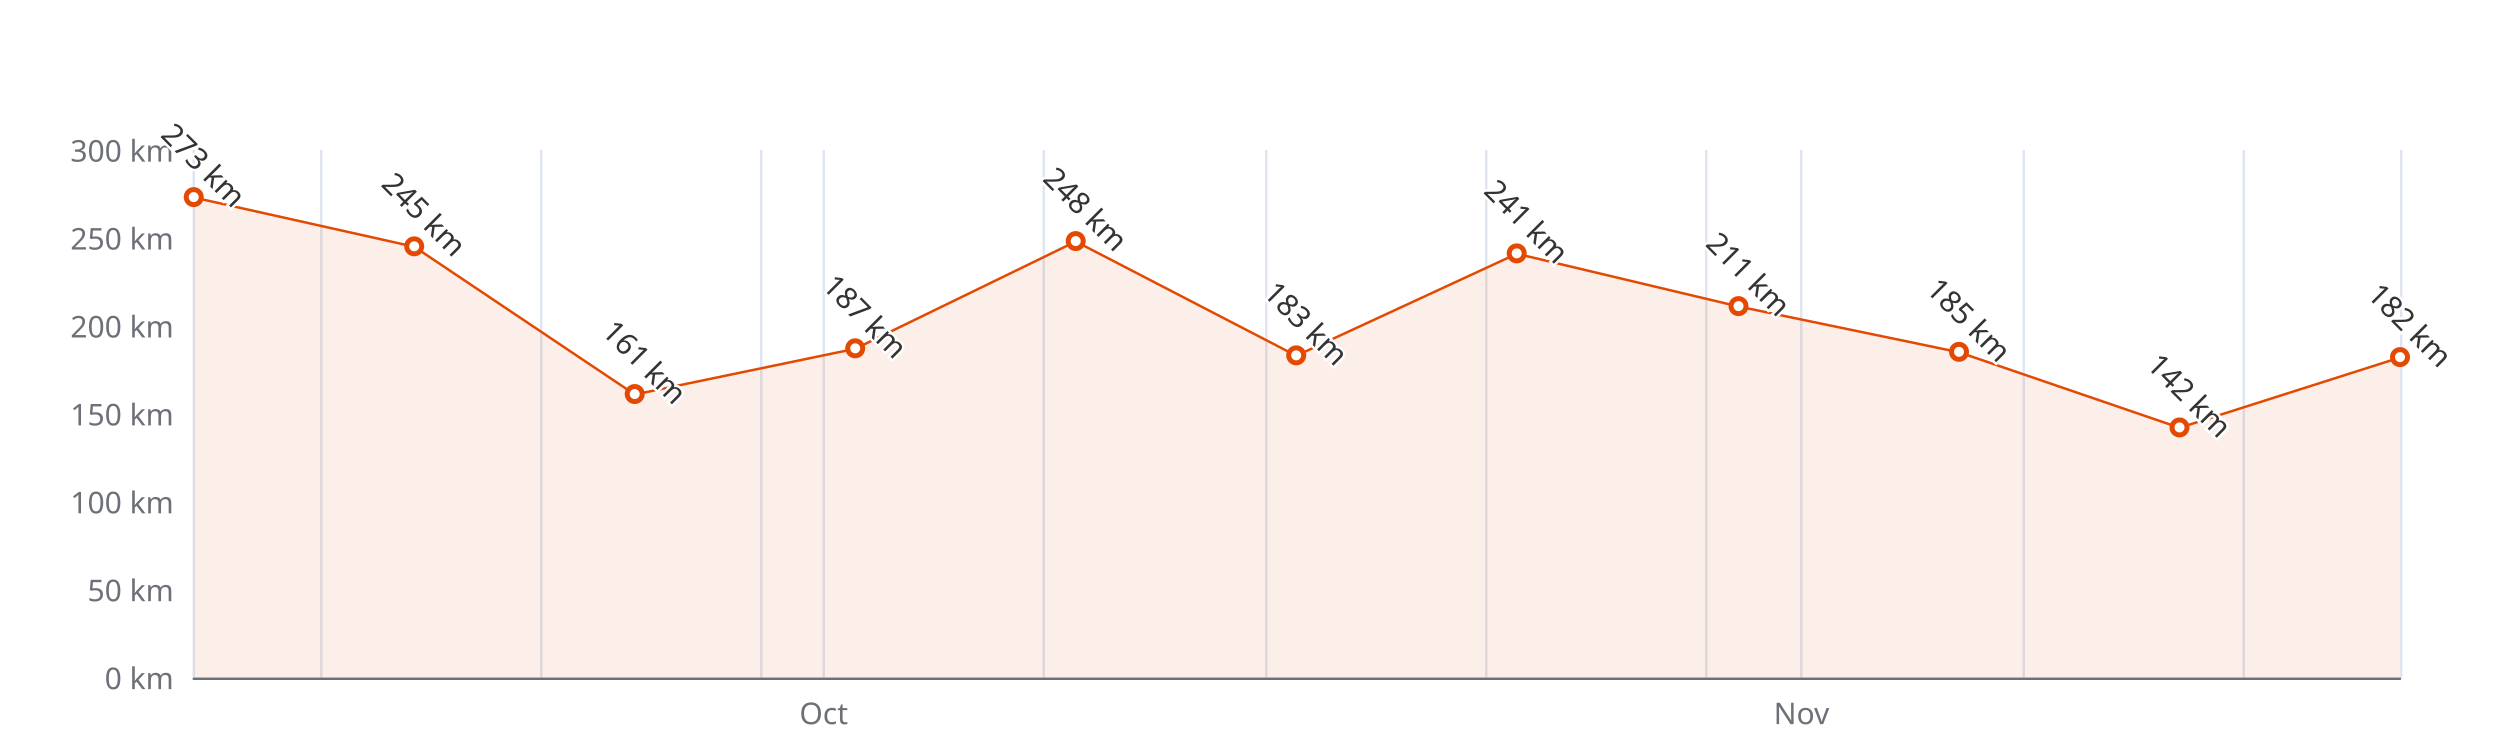
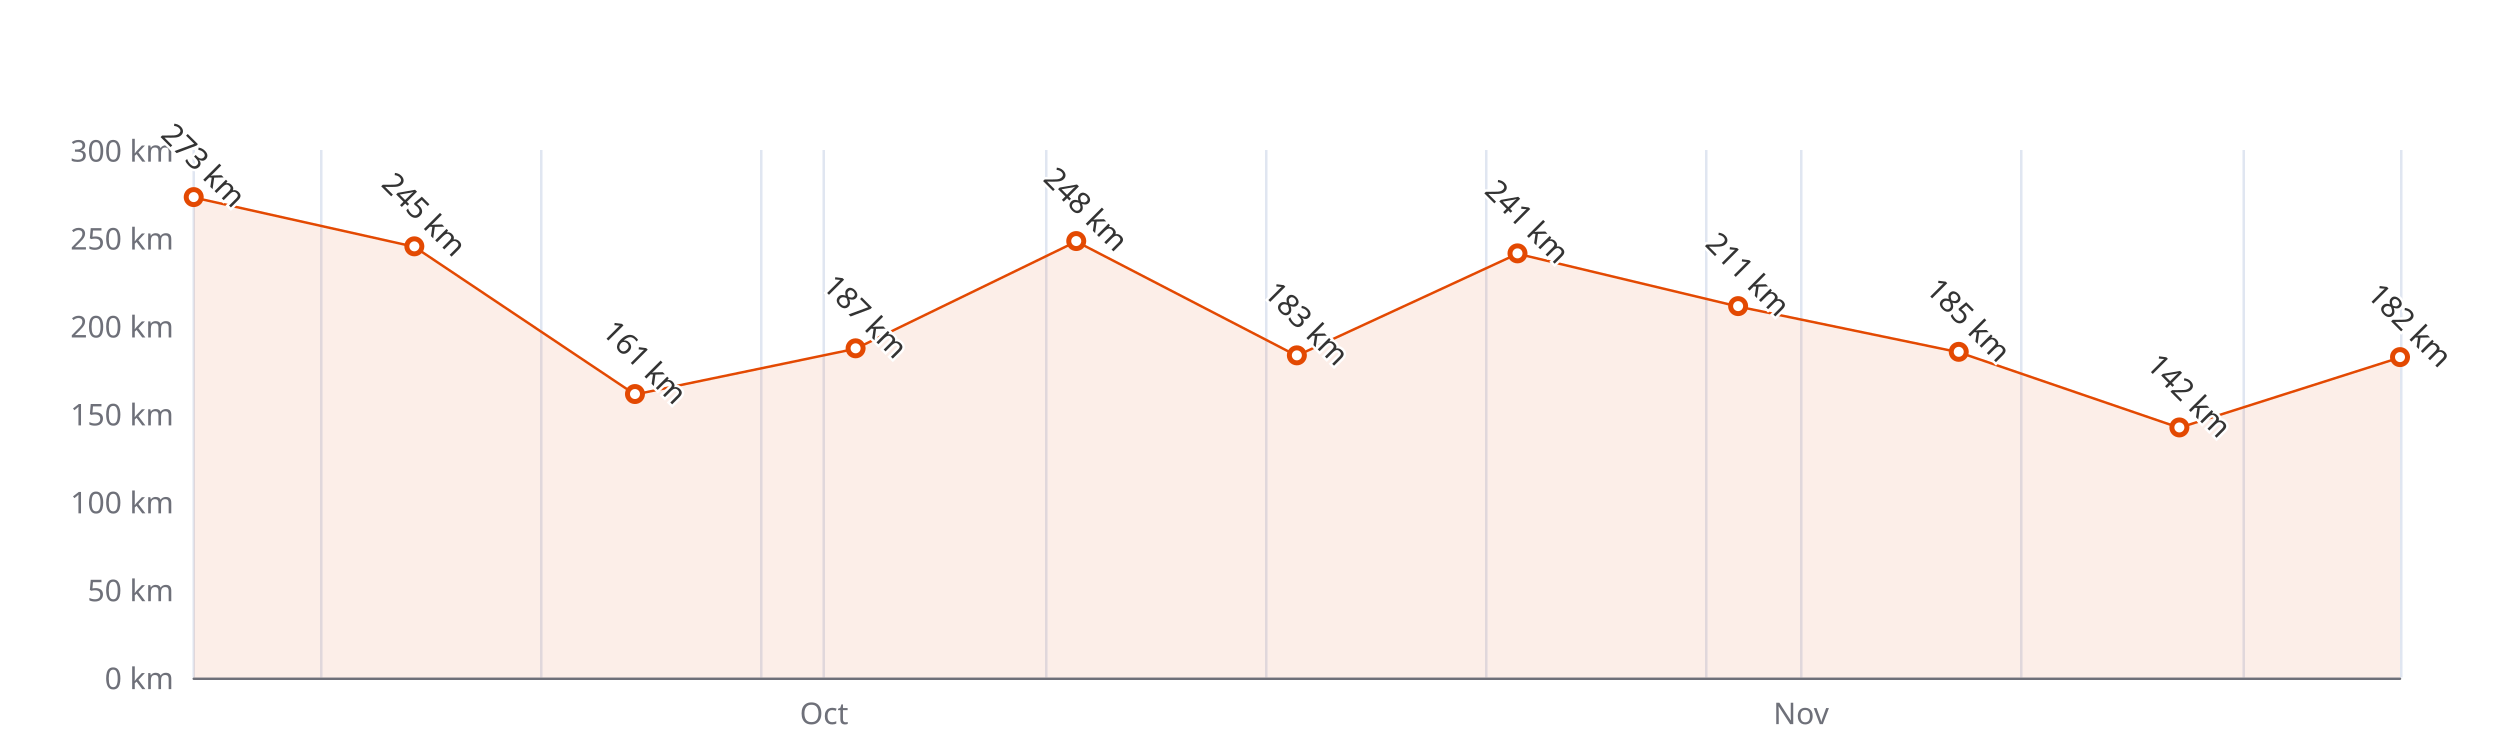
<svg xmlns="http://www.w3.org/2000/svg" width="1000" height="300" version="1.1" baseProfile="full" viewBox="0 0 1000 300">
  <rect width="1000" height="300" x="0" y="0" id="0" fill="#ffffff" />
  <path d="M77.5 60L77.5 271" fill="none" stroke="#E0E6F1" />
  <path d="M128.5 60L128.5 271" fill="none" stroke="#E0E6F1" />
  <path d="M216.5 60L216.5 271" fill="none" stroke="#E0E6F1" />
  <path d="M304.5 60L304.5 271" fill="none" stroke="#E0E6F1" />
  <path d="M329.5 60L329.5 271" fill="none" stroke="#E0E6F1" />
-   <path d="M417.5 60L417.5 271" fill="none" stroke="#E0E6F1" />
+   <path d="M418.5 60L418.5 271" fill="none" stroke="#E0E6F1" />
  <path d="M506.5 60L506.5 271" fill="none" stroke="#E0E6F1" />
  <path d="M594.5 60L594.5 271" fill="none" stroke="#E0E6F1" />
  <path d="M682.5 60L682.5 271" fill="none" stroke="#E0E6F1" />
  <path d="M720.5 60L720.5 271" fill="none" stroke="#E0E6F1" />
-   <path d="M809.5 60L809.5 271" fill="none" stroke="#E0E6F1" />
+   <path d="M808.5 60L808.5 271" fill="none" stroke="#E0E6F1" />
  <path d="M897.5 60L897.5 271" fill="none" stroke="#E0E6F1" />
  <path d="M960.5 60L960.5 271" fill="none" stroke="#E0E6F1" />
  <path d="M77.5 271.5L960 271.5" fill="none" stroke="#6E7079" stroke-linecap="round" />
  <text dominant-baseline="central" text-anchor="end" style="font-size:12px;font-family:sans-serif;" xml:space="preserve" transform="translate(69.48 271)" fill="#6E7079">0 km</text>
  <text dominant-baseline="central" text-anchor="end" style="font-size:12px;font-family:sans-serif;" xml:space="preserve" transform="translate(69.48 235.8333)" fill="#6E7079">50 km</text>
  <text dominant-baseline="central" text-anchor="end" style="font-size:12px;font-family:sans-serif;" xml:space="preserve" transform="translate(69.48 200.6667)" fill="#6E7079">100 km</text>
  <text dominant-baseline="central" text-anchor="end" style="font-size:12px;font-family:sans-serif;" xml:space="preserve" transform="translate(69.48 165.5)" fill="#6E7079">150 km</text>
  <text dominant-baseline="central" text-anchor="end" style="font-size:12px;font-family:sans-serif;" xml:space="preserve" transform="translate(69.48 130.3333)" fill="#6E7079">200 km</text>
  <text dominant-baseline="central" text-anchor="end" style="font-size:12px;font-family:sans-serif;" xml:space="preserve" transform="translate(69.48 95.1667)" fill="#6E7079">250 km</text>
  <text dominant-baseline="central" text-anchor="end" style="font-size:12px;font-family:sans-serif;" xml:space="preserve" transform="translate(69.48 60)" fill="#6E7079">300 km</text>
-   <text dominant-baseline="central" text-anchor="middle" style="font: normal normal 12px sans-serif" y="6" transform="translate(329.4786 279)" fill="#6E7079">Oct</text>
-   <text dominant-baseline="central" text-anchor="middle" style="font: normal normal 12px sans-serif" y="6" transform="translate(720.6014 279)" fill="#6E7079">Nov</text>
+   <text dominant-baseline="central" text-anchor="middle" style="font: normal normal 12px sans-serif" y="6" transform="translate(329.6286 279)" fill="#6E7079">Oct</text>
+   <text dominant-baseline="central" text-anchor="middle" style="font: normal normal 12px sans-serif" y="6" transform="translate(720.4589 279)" fill="#6E7079">Nov</text>
  <g clip-path="url(#zr4-c0)">
-     <path d="M77.5 79L165.7 98.7L253.9 157.8L342.1 139.5L430.3 96.6L518.5 142.3L606.7 101.5L695.4 122.6L783.6 140.9L871.8 171.1L960 143L960 271L871.8 271L783.6 271L695.4 271L606.7 271L518.5 271L430.3 271L342.1 271L253.9 271L165.7 271L77.5 271Z" fill="rgb(227,73,2)" fill-opacity="0.09" />
-     <path d="M77.5 79L165.7 98.7L253.9 157.8L342.1 139.5L430.3 96.6L518.5 142.3L606.7 101.5L695.4 122.6L783.6 140.9L871.8 171.1L960 143" fill="none" stroke="#E34902" stroke-linejoin="bevel" />
+     <path d="M77.5 79L165.7 98.7L254 157.8L342.2 139.5L430.5 96.6L518.7 142.3L607 101.5L695.2 122.6L783.5 140.9L871.7 171.1L960 143L960 271L871.7 271L783.5 271L695.2 271L607 271L518.7 271L430.5 271L342.2 271L254 271L165.7 271L77.5 271Z" fill="rgb(227,73,2)" fill-opacity="0.09" />
+     <path d="M77.5 79L165.7 98.7L254 157.8L342.2 139.5L430.5 96.6L518.7 142.3L607 101.5L695.2 122.6L783.5 140.9L871.7 171.1L960 143" fill="none" stroke="#E34902" stroke-linejoin="bevel" />
  </g>
  <path d="M1 0A1 1 0 1 1 1 -0.1A1 1 0 0 1 1 0" transform="matrix(3,0,0,3,77.48,78.99)" fill="#fff" stroke="#E34902" stroke-width="0.667" />
-   <path d="M1 0A1 1 0 1 1 1 -0.1A1 1 0 0 1 1 0" transform="matrix(3,0,0,3,165.6795,98.6833)" fill="#fff" stroke="#E34902" stroke-width="0.667" />
-   <path d="M1 0A1 1 0 1 1 1 -0.1A1 1 0 0 1 1 0" transform="matrix(3,0,0,3,253.879,157.7633)" fill="#fff" stroke="#E34902" stroke-width="0.667" />
-   <path d="M1 0A1 1 0 1 1 1 -0.1A1 1 0 0 1 1 0" transform="matrix(3,0,0,3,342.0785,139.4767)" fill="#fff" stroke="#E34902" stroke-width="0.667" />
-   <path d="M1 0A1 1 0 1 1 1 -0.1A1 1 0 0 1 1 0" transform="matrix(3,0,0,3,430.278,96.5733)" fill="#fff" stroke="#E34902" stroke-width="0.667" />
-   <path d="M1 0A1 1 0 1 1 1 -0.1A1 1 0 0 1 1 0" transform="matrix(3,0,0,3,518.4775,142.29)" fill="#fff" stroke="#E34902" stroke-width="0.667" />
-   <path d="M1 0A1 1 0 1 1 1 -0.1A1 1 0 0 1 1 0" transform="matrix(3,0,0,3,606.677,101.4967)" fill="#fff" stroke="#E34902" stroke-width="0.667" />
-   <path d="M1 0A1 1 0 1 1 1 -0.1A1 1 0 0 1 1 0" transform="matrix(3,0,0,3,695.4015,122.5967)" fill="#fff" stroke="#E34902" stroke-width="0.667" />
-   <path d="M1 0A1 1 0 1 1 1 -0.1A1 1 0 0 1 1 0" transform="matrix(3,0,0,3,783.601,140.8833)" fill="#fff" stroke="#E34902" stroke-width="0.667" />
-   <path d="M1 0A1 1 0 1 1 1 -0.1A1 1 0 0 1 1 0" transform="matrix(3,0,0,3,871.8005,171.1267)" fill="#fff" stroke="#E34902" stroke-width="0.667" />
+   <path d="M1 0A1 1 0 1 1 1 -0.1A1 1 0 0 1 1 0" transform="matrix(3,0,0,3,165.732,98.6833)" fill="#fff" stroke="#E34902" stroke-width="0.667" />
+   <path d="M1 0A1 1 0 1 1 1 -0.1A1 1 0 0 1 1 0" transform="matrix(3,0,0,3,253.984,157.7633)" fill="#fff" stroke="#E34902" stroke-width="0.667" />
+   <path d="M1 0A1 1 0 1 1 1 -0.1A1 1 0 0 1 1 0" transform="matrix(3,0,0,3,342.236,139.4767)" fill="#fff" stroke="#E34902" stroke-width="0.667" />
+   <path d="M1 0A1 1 0 1 1 1 -0.1A1 1 0 0 1 1 0" transform="matrix(3,0,0,3,430.488,96.5733)" fill="#fff" stroke="#E34902" stroke-width="0.667" />
+   <path d="M1 0A1 1 0 1 1 1 -0.1A1 1 0 0 1 1 0" transform="matrix(3,0,0,3,518.74,142.29)" fill="#fff" stroke="#E34902" stroke-width="0.667" />
+   <path d="M1 0A1 1 0 1 1 1 -0.1A1 1 0 0 1 1 0" transform="matrix(3,0,0,3,606.992,101.4967)" fill="#fff" stroke="#E34902" stroke-width="0.667" />
+   <path d="M1 0A1 1 0 1 1 1 -0.1A1 1 0 0 1 1 0" transform="matrix(3,0,0,3,695.244,122.5967)" fill="#fff" stroke="#E34902" stroke-width="0.667" />
+   <path d="M1 0A1 1 0 1 1 1 -0.1A1 1 0 0 1 1 0" transform="matrix(3,0,0,3,783.496,140.8833)" fill="#fff" stroke="#E34902" stroke-width="0.667" />
+   <path d="M1 0A1 1 0 1 1 1 -0.1A1 1 0 0 1 1 0" transform="matrix(3,0,0,3,871.748,171.1267)" fill="#fff" stroke="#E34902" stroke-width="0.667" />
  <path d="M1 0A1 1 0 1 1 1 -0.1A1 1 0 0 1 1 0" transform="matrix(3,0,0,3,960,142.9933)" fill="#fff" stroke="#E34902" stroke-width="0.667" />
  <text dominant-baseline="central" text-anchor="middle" style="font-size:12px;font-family:sans-serif;" xml:space="preserve" y="-6" transform="matrix(0.707,0.707,-0.707,0.707,77.48,69.99)" fill="#333" stroke="rgb(255,255,255)" stroke-width="2" paint-order="stroke" stroke-miterlimit="2">273 km</text>
-   <text dominant-baseline="central" text-anchor="middle" style="font-size:12px;font-family:sans-serif;" xml:space="preserve" y="-6" transform="matrix(0.707,0.707,-0.707,0.707,165.6795,89.6833)" fill="#333" stroke="rgb(255,255,255)" stroke-width="2" paint-order="stroke" stroke-miterlimit="2">245 km</text>
-   <text dominant-baseline="central" text-anchor="middle" style="font-size:12px;font-family:sans-serif;" xml:space="preserve" y="-6" transform="matrix(0.707,0.707,-0.707,0.707,253.879,148.7633)" fill="#333" stroke="rgb(255,255,255)" stroke-width="2" paint-order="stroke" stroke-miterlimit="2">161 km</text>
-   <text dominant-baseline="central" text-anchor="middle" style="font-size:12px;font-family:sans-serif;" xml:space="preserve" y="-6" transform="matrix(0.707,0.707,-0.707,0.707,342.0785,130.4767)" fill="#333" stroke="rgb(255,255,255)" stroke-width="2" paint-order="stroke" stroke-miterlimit="2">187 km</text>
-   <text dominant-baseline="central" text-anchor="middle" style="font-size:12px;font-family:sans-serif;" xml:space="preserve" y="-6" transform="matrix(0.707,0.707,-0.707,0.707,430.278,87.5733)" fill="#333" stroke="rgb(255,255,255)" stroke-width="2" paint-order="stroke" stroke-miterlimit="2">248 km</text>
-   <text dominant-baseline="central" text-anchor="middle" style="font-size:12px;font-family:sans-serif;" xml:space="preserve" y="-6" transform="matrix(0.707,0.707,-0.707,0.707,518.4775,133.29)" fill="#333" stroke="rgb(255,255,255)" stroke-width="2" paint-order="stroke" stroke-miterlimit="2">183 km</text>
-   <text dominant-baseline="central" text-anchor="middle" style="font-size:12px;font-family:sans-serif;" xml:space="preserve" y="-6" transform="matrix(0.707,0.707,-0.707,0.707,606.677,92.4967)" fill="#333" stroke="rgb(255,255,255)" stroke-width="2" paint-order="stroke" stroke-miterlimit="2">241 km</text>
-   <text dominant-baseline="central" text-anchor="middle" style="font-size:12px;font-family:sans-serif;" xml:space="preserve" y="-6" transform="matrix(0.707,0.707,-0.707,0.707,695.4015,113.5967)" fill="#333" stroke="rgb(255,255,255)" stroke-width="2" paint-order="stroke" stroke-miterlimit="2">211 km</text>
-   <text dominant-baseline="central" text-anchor="middle" style="font-size:12px;font-family:sans-serif;" xml:space="preserve" y="-6" transform="matrix(0.707,0.707,-0.707,0.707,783.601,131.8833)" fill="#333" stroke="rgb(255,255,255)" stroke-width="2" paint-order="stroke" stroke-miterlimit="2">185 km</text>
-   <text dominant-baseline="central" text-anchor="middle" style="font-size:12px;font-family:sans-serif;" xml:space="preserve" y="-6" transform="matrix(0.707,0.707,-0.707,0.707,871.8005,162.1267)" fill="#333" stroke="rgb(255,255,255)" stroke-width="2" paint-order="stroke" stroke-miterlimit="2">142 km</text>
+   <text dominant-baseline="central" text-anchor="middle" style="font-size:12px;font-family:sans-serif;" xml:space="preserve" y="-6" transform="matrix(0.707,0.707,-0.707,0.707,165.732,89.6833)" fill="#333" stroke="rgb(255,255,255)" stroke-width="2" paint-order="stroke" stroke-miterlimit="2">245 km</text>
+   <text dominant-baseline="central" text-anchor="middle" style="font-size:12px;font-family:sans-serif;" xml:space="preserve" y="-6" transform="matrix(0.707,0.707,-0.707,0.707,253.984,148.7633)" fill="#333" stroke="rgb(255,255,255)" stroke-width="2" paint-order="stroke" stroke-miterlimit="2">161 km</text>
+   <text dominant-baseline="central" text-anchor="middle" style="font-size:12px;font-family:sans-serif;" xml:space="preserve" y="-6" transform="matrix(0.707,0.707,-0.707,0.707,342.236,130.4767)" fill="#333" stroke="rgb(255,255,255)" stroke-width="2" paint-order="stroke" stroke-miterlimit="2">187 km</text>
+   <text dominant-baseline="central" text-anchor="middle" style="font-size:12px;font-family:sans-serif;" xml:space="preserve" y="-6" transform="matrix(0.707,0.707,-0.707,0.707,430.488,87.5733)" fill="#333" stroke="rgb(255,255,255)" stroke-width="2" paint-order="stroke" stroke-miterlimit="2">248 km</text>
+   <text dominant-baseline="central" text-anchor="middle" style="font-size:12px;font-family:sans-serif;" xml:space="preserve" y="-6" transform="matrix(0.707,0.707,-0.707,0.707,518.74,133.29)" fill="#333" stroke="rgb(255,255,255)" stroke-width="2" paint-order="stroke" stroke-miterlimit="2">183 km</text>
+   <text dominant-baseline="central" text-anchor="middle" style="font-size:12px;font-family:sans-serif;" xml:space="preserve" y="-6" transform="matrix(0.707,0.707,-0.707,0.707,606.992,92.4967)" fill="#333" stroke="rgb(255,255,255)" stroke-width="2" paint-order="stroke" stroke-miterlimit="2">241 km</text>
+   <text dominant-baseline="central" text-anchor="middle" style="font-size:12px;font-family:sans-serif;" xml:space="preserve" y="-6" transform="matrix(0.707,0.707,-0.707,0.707,695.244,113.5967)" fill="#333" stroke="rgb(255,255,255)" stroke-width="2" paint-order="stroke" stroke-miterlimit="2">211 km</text>
+   <text dominant-baseline="central" text-anchor="middle" style="font-size:12px;font-family:sans-serif;" xml:space="preserve" y="-6" transform="matrix(0.707,0.707,-0.707,0.707,783.496,131.8833)" fill="#333" stroke="rgb(255,255,255)" stroke-width="2" paint-order="stroke" stroke-miterlimit="2">185 km</text>
+   <text dominant-baseline="central" text-anchor="middle" style="font-size:12px;font-family:sans-serif;" xml:space="preserve" y="-6" transform="matrix(0.707,0.707,-0.707,0.707,871.748,162.1267)" fill="#333" stroke="rgb(255,255,255)" stroke-width="2" paint-order="stroke" stroke-miterlimit="2">142 km</text>
  <text dominant-baseline="central" text-anchor="middle" style="font-size:12px;font-family:sans-serif;" xml:space="preserve" y="-6" transform="matrix(0.707,0.707,-0.707,0.707,960,133.9933)" fill="#333" stroke="rgb(255,255,255)" stroke-width="2" paint-order="stroke" stroke-miterlimit="2">182 km</text>
  <defs>
    <clipPath id="zr4-c0">
      <path d="M76 59.5l884 0l0 212l-884 0Z" fill="#000" />
    </clipPath>
  </defs>
</svg>
